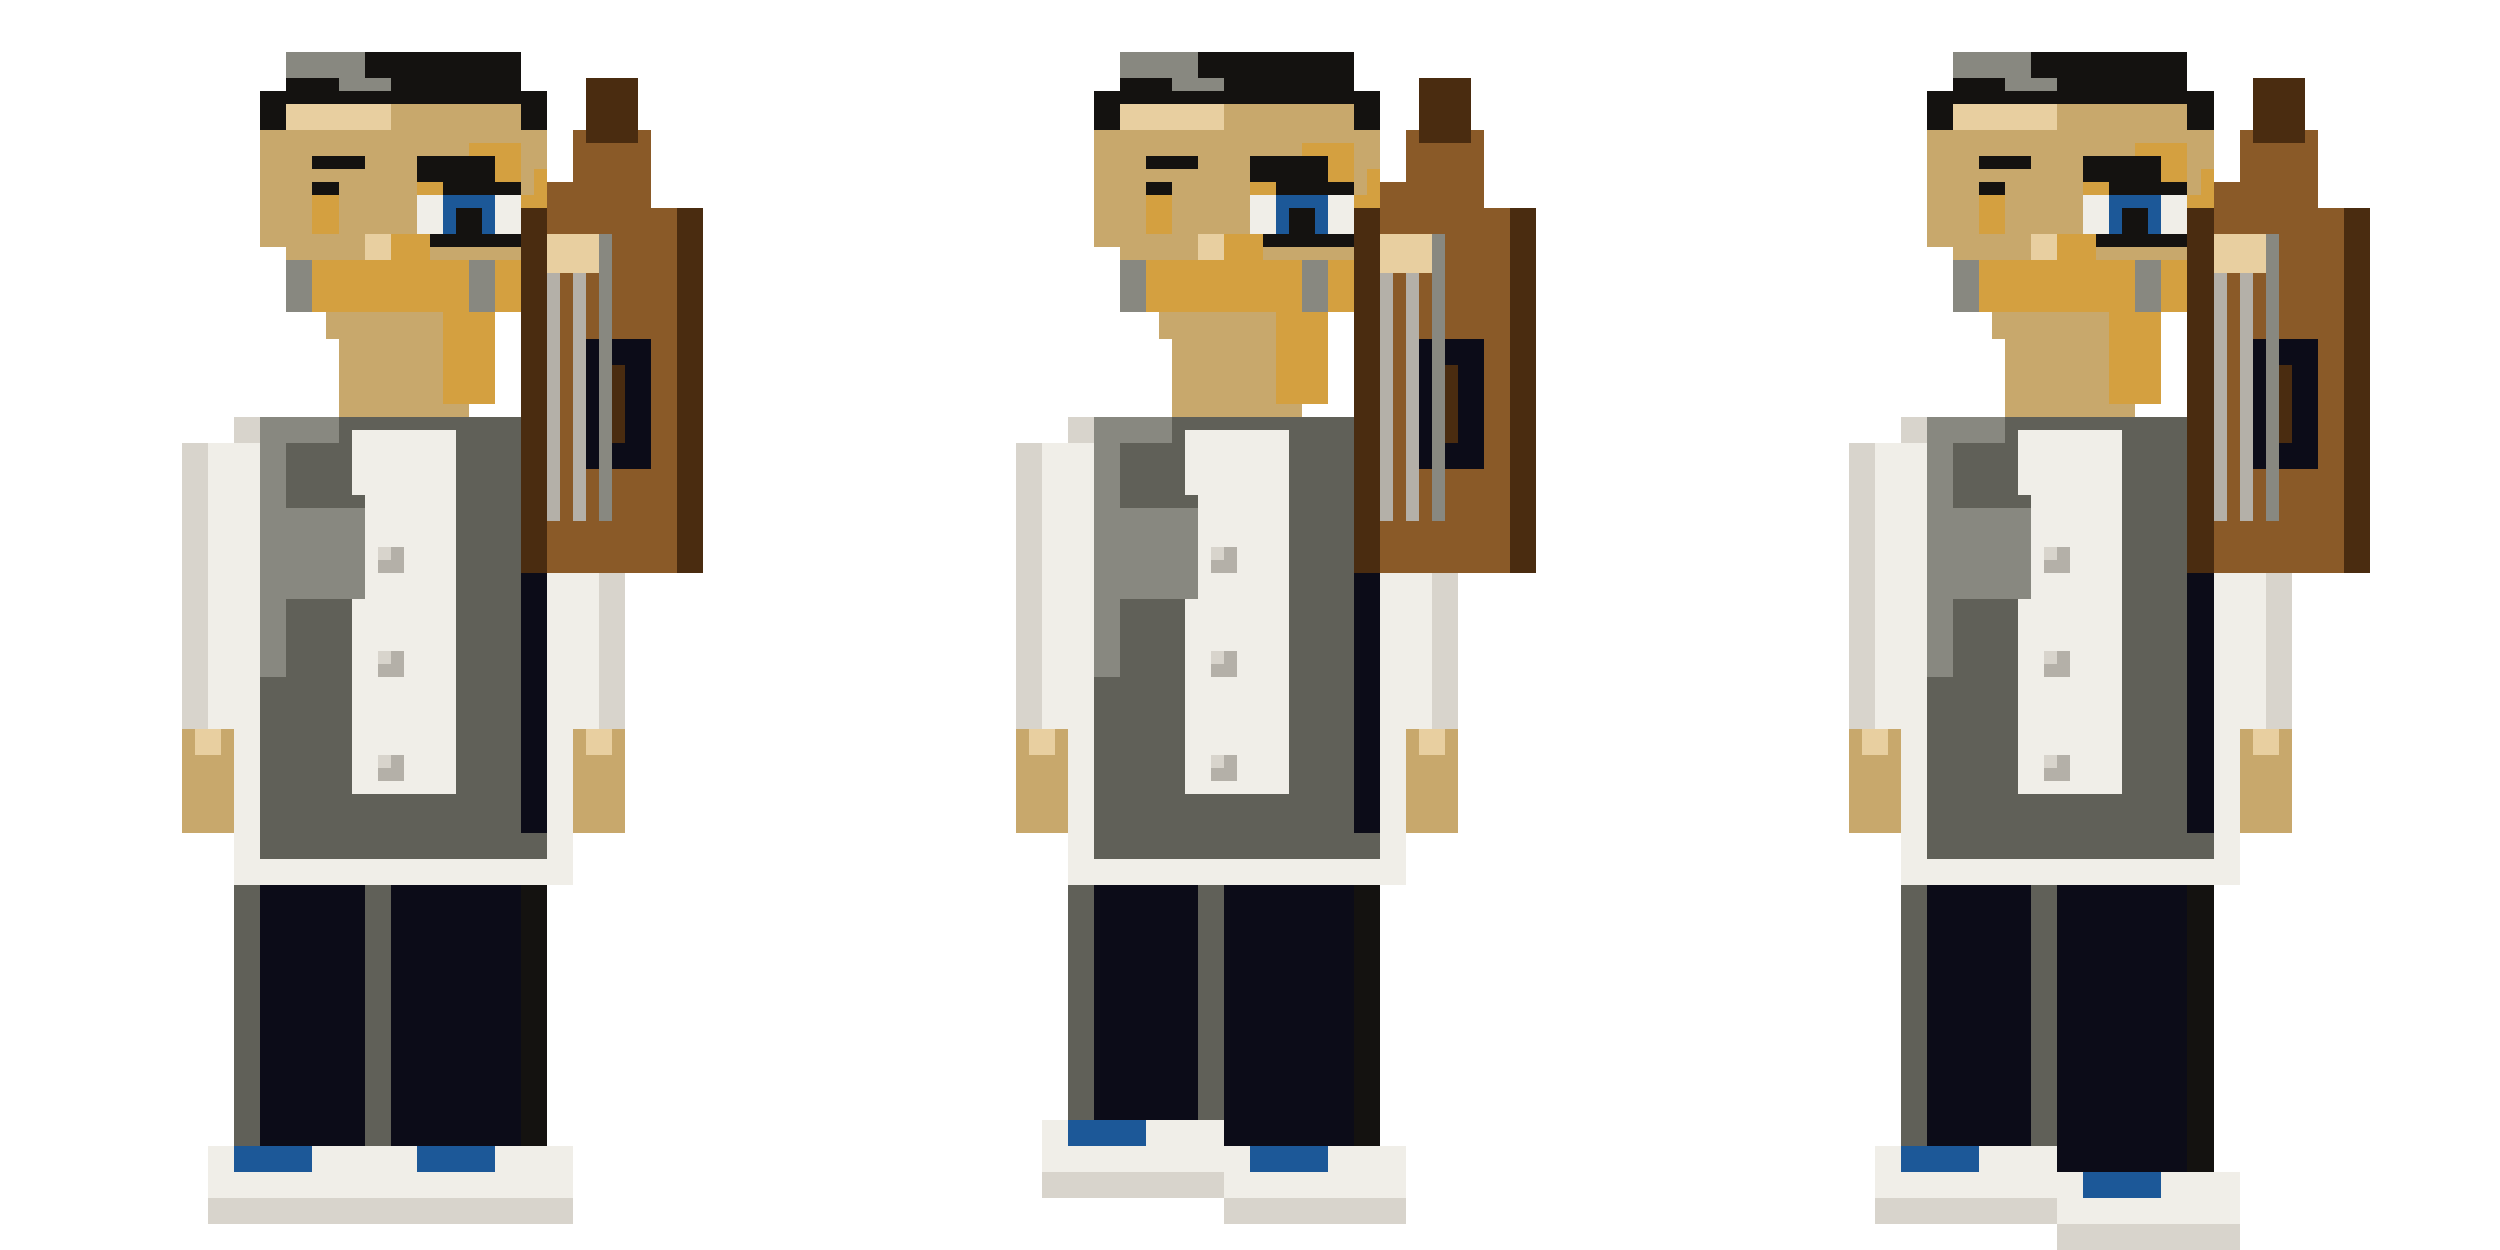
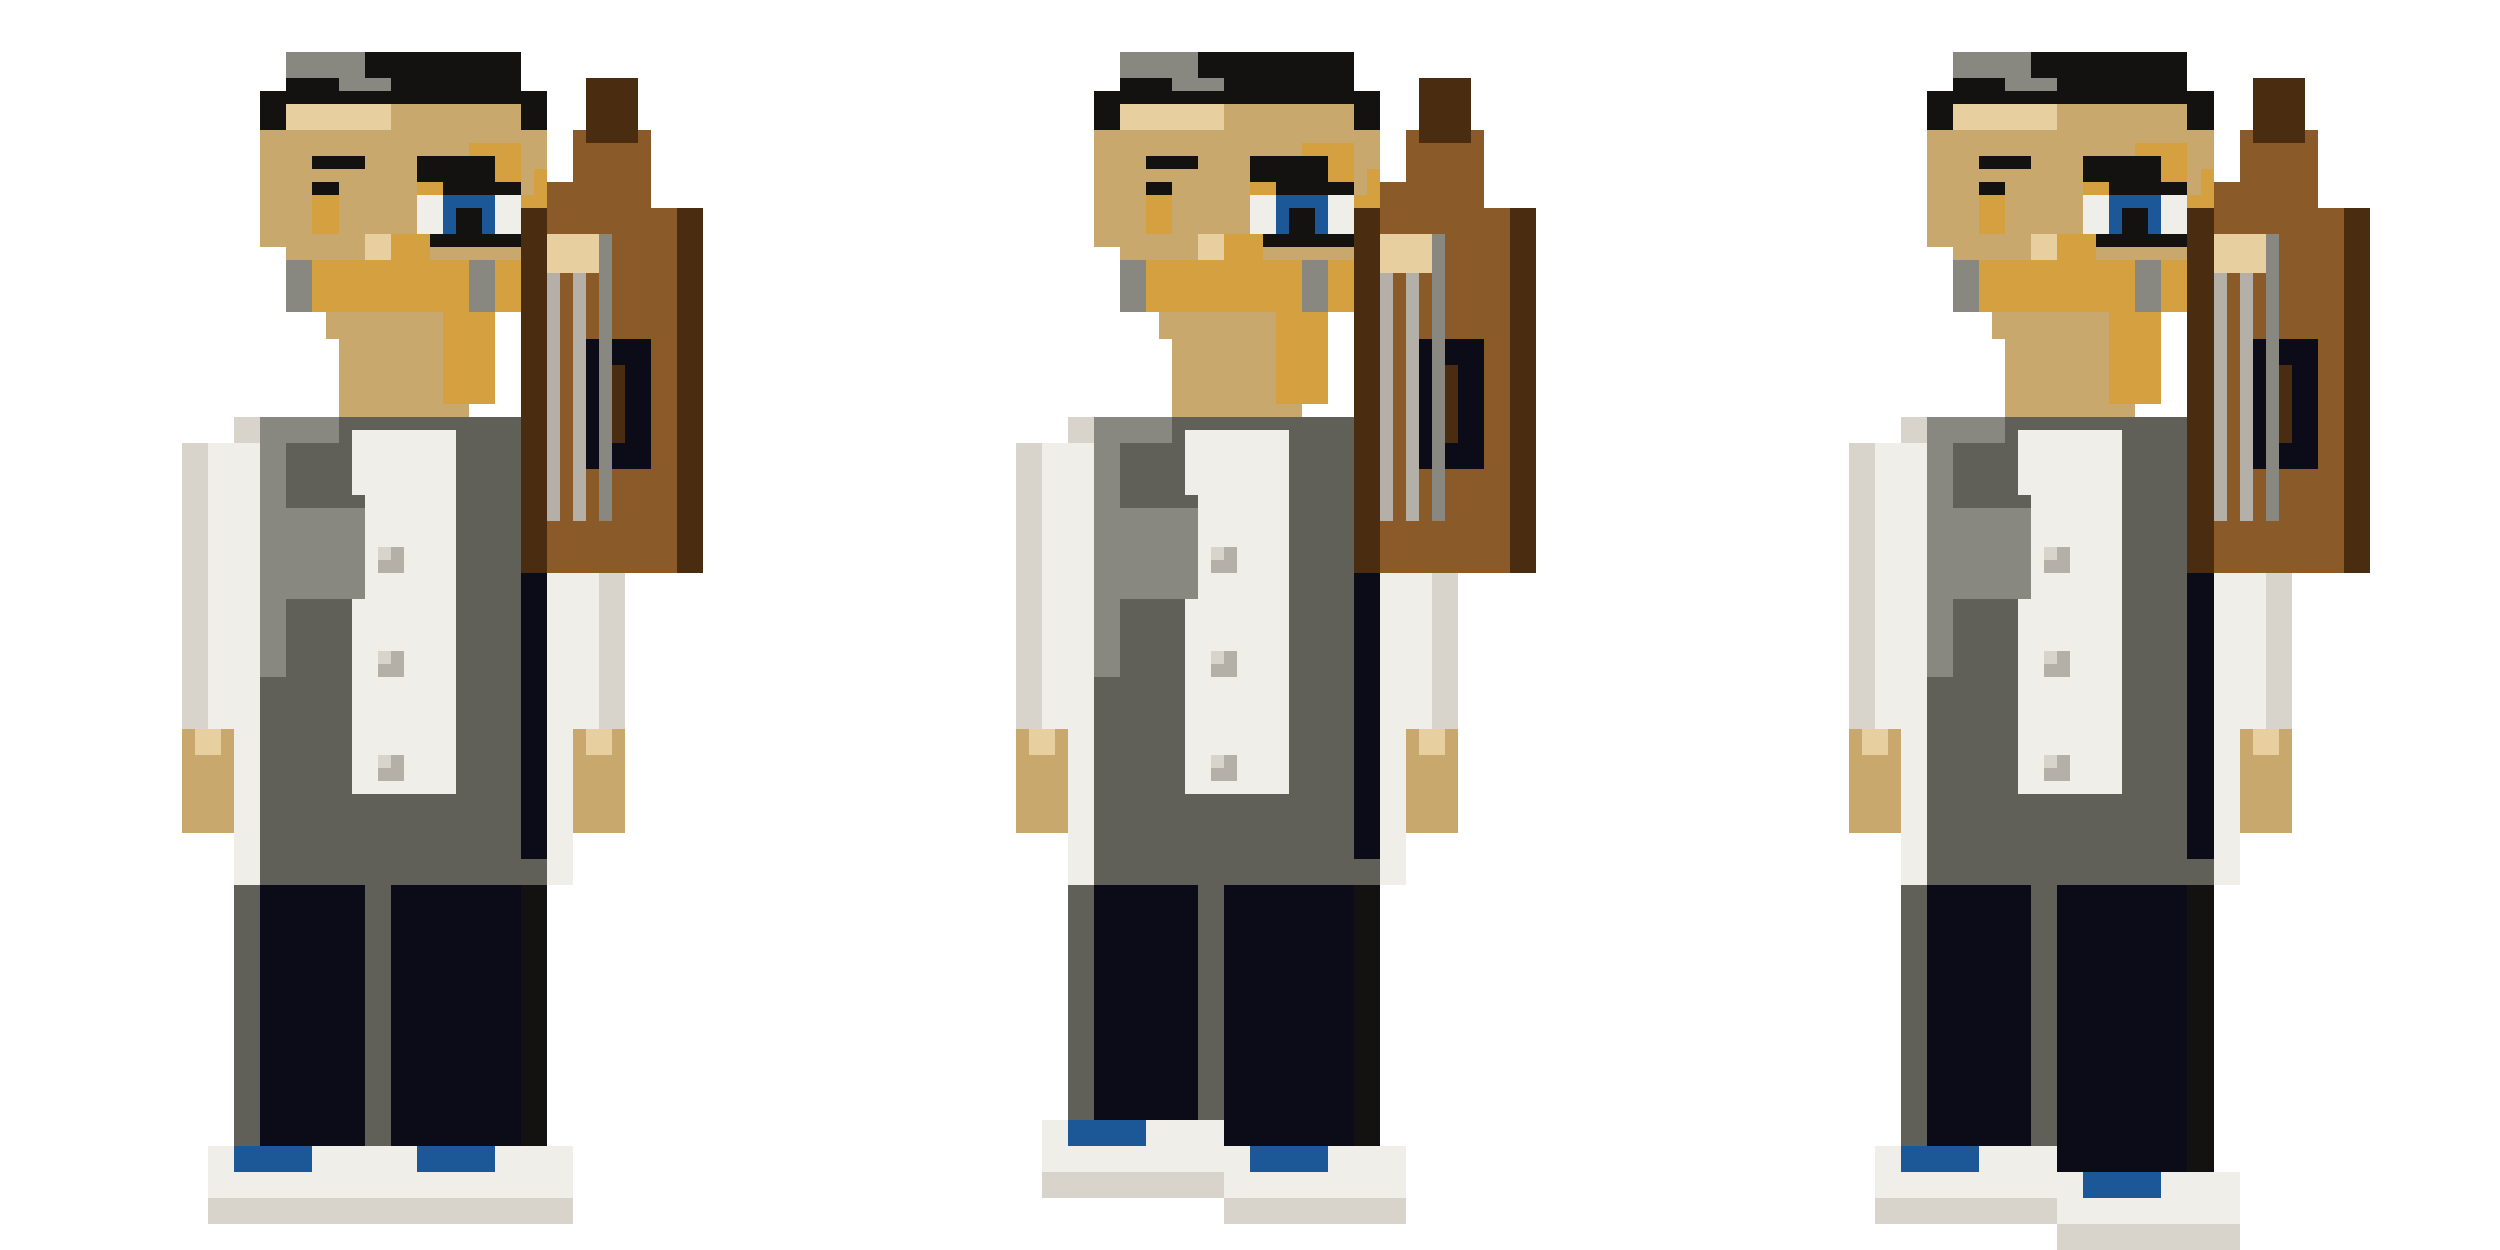
<svg xmlns="http://www.w3.org/2000/svg" viewBox="0 0 768 384" width="768" height="384" shape-rendering="crispEdges">
  <rect x="88" y="16" width="72" height="12" fill="#141210" />
  <rect x="80" y="28" width="88" height="32" fill="#141210" />
  <rect x="80" y="28" width="16" height="48" fill="#141210" />
  <rect x="152" y="28" width="16" height="48" fill="#141210" />
  <rect x="88" y="16" width="24" height="8" fill="#888880" />
  <rect x="104" y="24" width="16" height="4" fill="#888880" />
  <rect x="88" y="32" width="72" height="56" fill="#C8A86C" />
  <rect x="80" y="40" width="8" height="32" fill="#C8A86C" />
  <rect x="160" y="40" width="8" height="32" fill="#C8A86C" />
  <rect x="88" y="32" width="32" height="8" fill="#E8CFA0" />
  <rect x="144" y="44" width="16" height="32" fill="#D4A040" />
  <rect x="88" y="84" width="72" height="8" fill="#D4A040" />
  <rect x="96" y="48" width="16" height="4" fill="#141210" />
  <rect x="128" y="48" width="24" height="8" fill="#141210" />
  <rect x="128" y="56" width="32" height="4" fill="#141210" />
  <rect x="128" y="60" width="32" height="16" fill="#F0EEE8" />
  <rect x="136" y="60" width="16" height="16" fill="#1C5898" />
  <rect x="140" y="64" width="8" height="8" fill="#141210" />
  <rect x="128" y="72" width="32" height="4" fill="#141210" />
  <rect x="128" y="56" width="8" height="4" fill="#D4A040" />
  <rect x="96" y="56" width="8" height="4" fill="#141210" />
  <rect x="96" y="60" width="8" height="12" fill="#D4A040" />
  <rect x="116" y="72" width="16" height="16" fill="#D4A040" />
  <rect x="112" y="80" width="24" height="8" fill="#D4A040" />
  <rect x="112" y="72" width="8" height="8" fill="#E8CFA0" />
  <rect x="100" y="88" width="32" height="8" fill="#C8A86C" />
  <rect x="104" y="88" width="24" height="4" fill="#D4A040" />
  <rect x="100" y="96" width="32" height="8" fill="#C8A86C" />
  <rect x="104" y="96" width="16" height="4" fill="#E8CFA0" />
  <rect x="80" y="52" width="8" height="24" fill="#C8A86C" />
  <rect x="160" y="52" width="8" height="24" fill="#C8A86C" />
  <rect x="160" y="60" width="8" height="12" fill="#D4A040" />
  <rect x="164" y="52" width="4" height="16" fill="#D4A040" />
  <rect x="104" y="88" width="40" height="40" fill="#C8A86C" />
  <rect x="136" y="88" width="16" height="36" fill="#D4A040" />
  <rect x="88" y="80" width="72" height="16" fill="#D4A040" />
  <rect x="88" y="80" width="8" height="16" fill="#888880" />
  <rect x="144" y="80" width="8" height="16" fill="#888880" />
  <rect x="72" y="128" width="104" height="144" fill="#F0EEE8" />
  <rect x="64" y="136" width="16" height="104" fill="#F0EEE8" />
  <rect x="56" y="136" width="8" height="104" fill="#D8D4CC" />
  <rect x="168" y="136" width="16" height="104" fill="#F0EEE8" />
  <rect x="184" y="136" width="8" height="104" fill="#D8D4CC" />
  <rect x="72" y="128" width="32" height="8" fill="#D8D4CC" />
  <rect x="104" y="128" width="16" height="16" fill="#D8D4CC" />
-   <rect x="80" y="128" width="88" height="136" fill="#606058" />
+   <rect x="80" y="128" width="88" height="144" fill="#606058" />
  <rect x="80" y="128" width="24" height="8" fill="#888880" />
  <rect x="80" y="136" width="8" height="72" fill="#888880" />
-   <rect x="160" y="136" width="8" height="120" fill="#0C0C18" />
+   <rect x="160" y="136" width="8" height="128" fill="#0C0C18" />
  <rect x="108" y="132" width="32" height="112" fill="#F0EEE8" />
  <rect x="88" y="152" width="24" height="32" fill="#888880" />
  <rect x="88" y="152" width="24" height="4" fill="#606058" />
  <rect x="116" y="168" width="8" height="8" fill="#B4B0A8" />
  <rect x="116" y="168" width="4" height="4" fill="#D8D4CC" />
  <rect x="116" y="200" width="8" height="8" fill="#B4B0A8" />
  <rect x="116" y="200" width="4" height="4" fill="#D8D4CC" />
  <rect x="116" y="232" width="8" height="8" fill="#B4B0A8" />
  <rect x="116" y="232" width="4" height="4" fill="#D8D4CC" />
  <rect x="160" y="64" width="56" height="112" fill="#8A5A28" />
  <rect x="160" y="64" width="8" height="112" fill="#4A2C10" />
  <rect x="208" y="64" width="8" height="112" fill="#4A2C10" />
  <rect x="168" y="56" width="32" height="16" fill="#8A5A28" />
  <rect x="176" y="40" width="24" height="24" fill="#8A5A28" />
  <rect x="180" y="24" width="16" height="20" fill="#4A2C10" />
  <rect x="176" y="104" width="24" height="40" fill="#0C0C18" />
  <rect x="184" y="112" width="8" height="24" fill="#4A2C10" />
  <rect x="168" y="72" width="4" height="88" fill="#B4B0A8" />
  <rect x="176" y="72" width="4" height="88" fill="#B4B0A8" />
  <rect x="184" y="72" width="4" height="88" fill="#888880" />
  <rect x="168" y="72" width="16" height="12" fill="#E8CFA0" />
  <rect x="56" y="224" width="16" height="32" fill="#C8A86C" />
  <rect x="60" y="224" width="8" height="8" fill="#E8CFA0" />
  <rect x="176" y="224" width="16" height="32" fill="#C8A86C" />
  <rect x="180" y="224" width="8" height="8" fill="#E8CFA0" />
  <rect x="72" y="272" width="48" height="88" fill="#0C0C18" />
  <rect x="72" y="272" width="8" height="88" fill="#606058" />
  <rect x="112" y="272" width="8" height="88" fill="#606058" />
  <rect x="120" y="272" width="48" height="88" fill="#0C0C18" />
  <rect x="160" y="272" width="8" height="88" fill="#141210" />
  <rect x="64" y="352" width="56" height="24" fill="#F0EEE8" />
  <rect x="72" y="352" width="24" height="8" fill="#1C5898" />
  <rect x="64" y="368" width="56" height="8" fill="#D8D4CC" />
  <rect x="120" y="352" width="56" height="24" fill="#F0EEE8" />
  <rect x="128" y="352" width="24" height="8" fill="#1C5898" />
  <rect x="120" y="368" width="56" height="8" fill="#D8D4CC" />
  <rect x="344" y="16" width="72" height="12" fill="#141210" />
  <rect x="336" y="28" width="88" height="32" fill="#141210" />
  <rect x="336" y="28" width="16" height="48" fill="#141210" />
  <rect x="408" y="28" width="16" height="48" fill="#141210" />
  <rect x="344" y="16" width="24" height="8" fill="#888880" />
  <rect x="360" y="24" width="16" height="4" fill="#888880" />
  <rect x="344" y="32" width="72" height="56" fill="#C8A86C" />
  <rect x="336" y="40" width="8" height="32" fill="#C8A86C" />
  <rect x="416" y="40" width="8" height="32" fill="#C8A86C" />
  <rect x="344" y="32" width="32" height="8" fill="#E8CFA0" />
  <rect x="400" y="44" width="16" height="32" fill="#D4A040" />
  <rect x="344" y="84" width="72" height="8" fill="#D4A040" />
  <rect x="352" y="48" width="16" height="4" fill="#141210" />
  <rect x="384" y="48" width="24" height="8" fill="#141210" />
  <rect x="384" y="56" width="32" height="4" fill="#141210" />
  <rect x="384" y="60" width="32" height="16" fill="#F0EEE8" />
  <rect x="392" y="60" width="16" height="16" fill="#1C5898" />
  <rect x="396" y="64" width="8" height="8" fill="#141210" />
  <rect x="384" y="72" width="32" height="4" fill="#141210" />
  <rect x="384" y="56" width="8" height="4" fill="#D4A040" />
  <rect x="352" y="56" width="8" height="4" fill="#141210" />
  <rect x="352" y="60" width="8" height="12" fill="#D4A040" />
  <rect x="372" y="72" width="16" height="16" fill="#D4A040" />
  <rect x="368" y="80" width="24" height="8" fill="#D4A040" />
  <rect x="368" y="72" width="8" height="8" fill="#E8CFA0" />
  <rect x="356" y="88" width="32" height="8" fill="#C8A86C" />
  <rect x="360" y="88" width="24" height="4" fill="#D4A040" />
  <rect x="356" y="96" width="32" height="8" fill="#C8A86C" />
  <rect x="360" y="96" width="16" height="4" fill="#E8CFA0" />
  <rect x="336" y="52" width="8" height="24" fill="#C8A86C" />
  <rect x="416" y="52" width="8" height="24" fill="#C8A86C" />
  <rect x="416" y="60" width="8" height="12" fill="#D4A040" />
  <rect x="420" y="52" width="4" height="16" fill="#D4A040" />
  <rect x="360" y="88" width="40" height="40" fill="#C8A86C" />
  <rect x="392" y="88" width="16" height="36" fill="#D4A040" />
  <rect x="344" y="80" width="72" height="16" fill="#D4A040" />
  <rect x="344" y="80" width="8" height="16" fill="#888880" />
  <rect x="400" y="80" width="8" height="16" fill="#888880" />
  <rect x="328" y="128" width="104" height="144" fill="#F0EEE8" />
  <rect x="320" y="136" width="16" height="104" fill="#F0EEE8" />
  <rect x="312" y="136" width="8" height="104" fill="#D8D4CC" />
  <rect x="424" y="136" width="16" height="104" fill="#F0EEE8" />
  <rect x="440" y="136" width="8" height="104" fill="#D8D4CC" />
  <rect x="328" y="128" width="32" height="8" fill="#D8D4CC" />
  <rect x="360" y="128" width="16" height="16" fill="#D8D4CC" />
-   <rect x="336" y="128" width="88" height="136" fill="#606058" />
+   <rect x="336" y="128" width="88" height="144" fill="#606058" />
  <rect x="336" y="128" width="24" height="8" fill="#888880" />
  <rect x="336" y="136" width="8" height="72" fill="#888880" />
-   <rect x="416" y="136" width="8" height="120" fill="#0C0C18" />
+   <rect x="416" y="136" width="8" height="128" fill="#0C0C18" />
  <rect x="364" y="132" width="32" height="112" fill="#F0EEE8" />
  <rect x="344" y="152" width="24" height="32" fill="#888880" />
  <rect x="344" y="152" width="24" height="4" fill="#606058" />
  <rect x="372" y="168" width="8" height="8" fill="#B4B0A8" />
  <rect x="372" y="168" width="4" height="4" fill="#D8D4CC" />
  <rect x="372" y="200" width="8" height="8" fill="#B4B0A8" />
  <rect x="372" y="200" width="4" height="4" fill="#D8D4CC" />
  <rect x="372" y="232" width="8" height="8" fill="#B4B0A8" />
  <rect x="372" y="232" width="4" height="4" fill="#D8D4CC" />
  <rect x="416" y="64" width="56" height="112" fill="#8A5A28" />
  <rect x="416" y="64" width="8" height="112" fill="#4A2C10" />
  <rect x="464" y="64" width="8" height="112" fill="#4A2C10" />
  <rect x="424" y="56" width="32" height="16" fill="#8A5A28" />
  <rect x="432" y="40" width="24" height="24" fill="#8A5A28" />
  <rect x="436" y="24" width="16" height="20" fill="#4A2C10" />
  <rect x="432" y="104" width="24" height="40" fill="#0C0C18" />
  <rect x="440" y="112" width="8" height="24" fill="#4A2C10" />
  <rect x="424" y="72" width="4" height="88" fill="#B4B0A8" />
  <rect x="432" y="72" width="4" height="88" fill="#B4B0A8" />
  <rect x="440" y="72" width="4" height="88" fill="#888880" />
  <rect x="424" y="72" width="16" height="12" fill="#E8CFA0" />
  <rect x="312" y="224" width="16" height="32" fill="#C8A86C" />
  <rect x="316" y="224" width="8" height="8" fill="#E8CFA0" />
  <rect x="432" y="224" width="16" height="32" fill="#C8A86C" />
  <rect x="436" y="224" width="8" height="8" fill="#E8CFA0" />
  <rect x="328" y="272" width="48" height="88" fill="#0C0C18" />
  <rect x="328" y="272" width="8" height="88" fill="#606058" />
  <rect x="368" y="272" width="8" height="88" fill="#606058" />
  <rect x="376" y="272" width="48" height="88" fill="#0C0C18" />
  <rect x="416" y="272" width="8" height="88" fill="#141210" />
  <rect x="320" y="344" width="56" height="24" fill="#F0EEE8" />
  <rect x="328" y="344" width="24" height="8" fill="#1C5898" />
  <rect x="320" y="360" width="56" height="8" fill="#D8D4CC" />
  <rect x="376" y="352" width="56" height="24" fill="#F0EEE8" />
  <rect x="384" y="352" width="24" height="8" fill="#1C5898" />
  <rect x="376" y="368" width="56" height="8" fill="#D8D4CC" />
  <rect x="600" y="16" width="72" height="12" fill="#141210" />
  <rect x="592" y="28" width="88" height="32" fill="#141210" />
  <rect x="592" y="28" width="16" height="48" fill="#141210" />
  <rect x="664" y="28" width="16" height="48" fill="#141210" />
  <rect x="600" y="16" width="24" height="8" fill="#888880" />
  <rect x="616" y="24" width="16" height="4" fill="#888880" />
  <rect x="600" y="32" width="72" height="56" fill="#C8A86C" />
  <rect x="592" y="40" width="8" height="32" fill="#C8A86C" />
  <rect x="672" y="40" width="8" height="32" fill="#C8A86C" />
  <rect x="600" y="32" width="32" height="8" fill="#E8CFA0" />
  <rect x="656" y="44" width="16" height="32" fill="#D4A040" />
  <rect x="600" y="84" width="72" height="8" fill="#D4A040" />
  <rect x="608" y="48" width="16" height="4" fill="#141210" />
  <rect x="640" y="48" width="24" height="8" fill="#141210" />
  <rect x="640" y="56" width="32" height="4" fill="#141210" />
  <rect x="640" y="60" width="32" height="16" fill="#F0EEE8" />
  <rect x="648" y="60" width="16" height="16" fill="#1C5898" />
  <rect x="652" y="64" width="8" height="8" fill="#141210" />
  <rect x="640" y="72" width="32" height="4" fill="#141210" />
  <rect x="640" y="56" width="8" height="4" fill="#D4A040" />
  <rect x="608" y="56" width="8" height="4" fill="#141210" />
  <rect x="608" y="60" width="8" height="12" fill="#D4A040" />
  <rect x="628" y="72" width="16" height="16" fill="#D4A040" />
  <rect x="624" y="80" width="24" height="8" fill="#D4A040" />
  <rect x="624" y="72" width="8" height="8" fill="#E8CFA0" />
  <rect x="612" y="88" width="32" height="8" fill="#C8A86C" />
  <rect x="616" y="88" width="24" height="4" fill="#D4A040" />
  <rect x="612" y="96" width="32" height="8" fill="#C8A86C" />
  <rect x="616" y="96" width="16" height="4" fill="#E8CFA0" />
  <rect x="592" y="52" width="8" height="24" fill="#C8A86C" />
  <rect x="672" y="52" width="8" height="24" fill="#C8A86C" />
  <rect x="672" y="60" width="8" height="12" fill="#D4A040" />
  <rect x="676" y="52" width="4" height="16" fill="#D4A040" />
  <rect x="616" y="88" width="40" height="40" fill="#C8A86C" />
  <rect x="648" y="88" width="16" height="36" fill="#D4A040" />
  <rect x="600" y="80" width="72" height="16" fill="#D4A040" />
  <rect x="600" y="80" width="8" height="16" fill="#888880" />
  <rect x="656" y="80" width="8" height="16" fill="#888880" />
  <rect x="584" y="128" width="104" height="144" fill="#F0EEE8" />
  <rect x="576" y="136" width="16" height="104" fill="#F0EEE8" />
  <rect x="568" y="136" width="8" height="104" fill="#D8D4CC" />
  <rect x="680" y="136" width="16" height="104" fill="#F0EEE8" />
  <rect x="696" y="136" width="8" height="104" fill="#D8D4CC" />
  <rect x="584" y="128" width="32" height="8" fill="#D8D4CC" />
  <rect x="616" y="128" width="16" height="16" fill="#D8D4CC" />
-   <rect x="592" y="128" width="88" height="136" fill="#606058" />
+   <rect x="592" y="128" width="88" height="144" fill="#606058" />
  <rect x="592" y="128" width="24" height="8" fill="#888880" />
  <rect x="592" y="136" width="8" height="72" fill="#888880" />
-   <rect x="672" y="136" width="8" height="120" fill="#0C0C18" />
+   <rect x="672" y="136" width="8" height="128" fill="#0C0C18" />
  <rect x="620" y="132" width="32" height="112" fill="#F0EEE8" />
  <rect x="600" y="152" width="24" height="32" fill="#888880" />
  <rect x="600" y="152" width="24" height="4" fill="#606058" />
  <rect x="628" y="168" width="8" height="8" fill="#B4B0A8" />
  <rect x="628" y="168" width="4" height="4" fill="#D8D4CC" />
  <rect x="628" y="200" width="8" height="8" fill="#B4B0A8" />
  <rect x="628" y="200" width="4" height="4" fill="#D8D4CC" />
  <rect x="628" y="232" width="8" height="8" fill="#B4B0A8" />
  <rect x="628" y="232" width="4" height="4" fill="#D8D4CC" />
  <rect x="672" y="64" width="56" height="112" fill="#8A5A28" />
  <rect x="672" y="64" width="8" height="112" fill="#4A2C10" />
  <rect x="720" y="64" width="8" height="112" fill="#4A2C10" />
  <rect x="680" y="56" width="32" height="16" fill="#8A5A28" />
  <rect x="688" y="40" width="24" height="24" fill="#8A5A28" />
  <rect x="692" y="24" width="16" height="20" fill="#4A2C10" />
  <rect x="688" y="104" width="24" height="40" fill="#0C0C18" />
  <rect x="696" y="112" width="8" height="24" fill="#4A2C10" />
  <rect x="680" y="72" width="4" height="88" fill="#B4B0A8" />
  <rect x="688" y="72" width="4" height="88" fill="#B4B0A8" />
  <rect x="696" y="72" width="4" height="88" fill="#888880" />
  <rect x="680" y="72" width="16" height="12" fill="#E8CFA0" />
  <rect x="568" y="224" width="16" height="32" fill="#C8A86C" />
  <rect x="572" y="224" width="8" height="8" fill="#E8CFA0" />
  <rect x="688" y="224" width="16" height="32" fill="#C8A86C" />
  <rect x="692" y="224" width="8" height="8" fill="#E8CFA0" />
  <rect x="584" y="272" width="48" height="88" fill="#0C0C18" />
  <rect x="584" y="272" width="8" height="88" fill="#606058" />
  <rect x="624" y="272" width="8" height="88" fill="#606058" />
  <rect x="632" y="272" width="48" height="88" fill="#0C0C18" />
  <rect x="672" y="272" width="8" height="88" fill="#141210" />
  <rect x="576" y="352" width="56" height="24" fill="#F0EEE8" />
  <rect x="584" y="352" width="24" height="8" fill="#1C5898" />
  <rect x="576" y="368" width="56" height="8" fill="#D8D4CC" />
  <rect x="632" y="360" width="56" height="24" fill="#F0EEE8" />
  <rect x="640" y="360" width="24" height="8" fill="#1C5898" />
  <rect x="632" y="376" width="56" height="8" fill="#D8D4CC" />
</svg>
